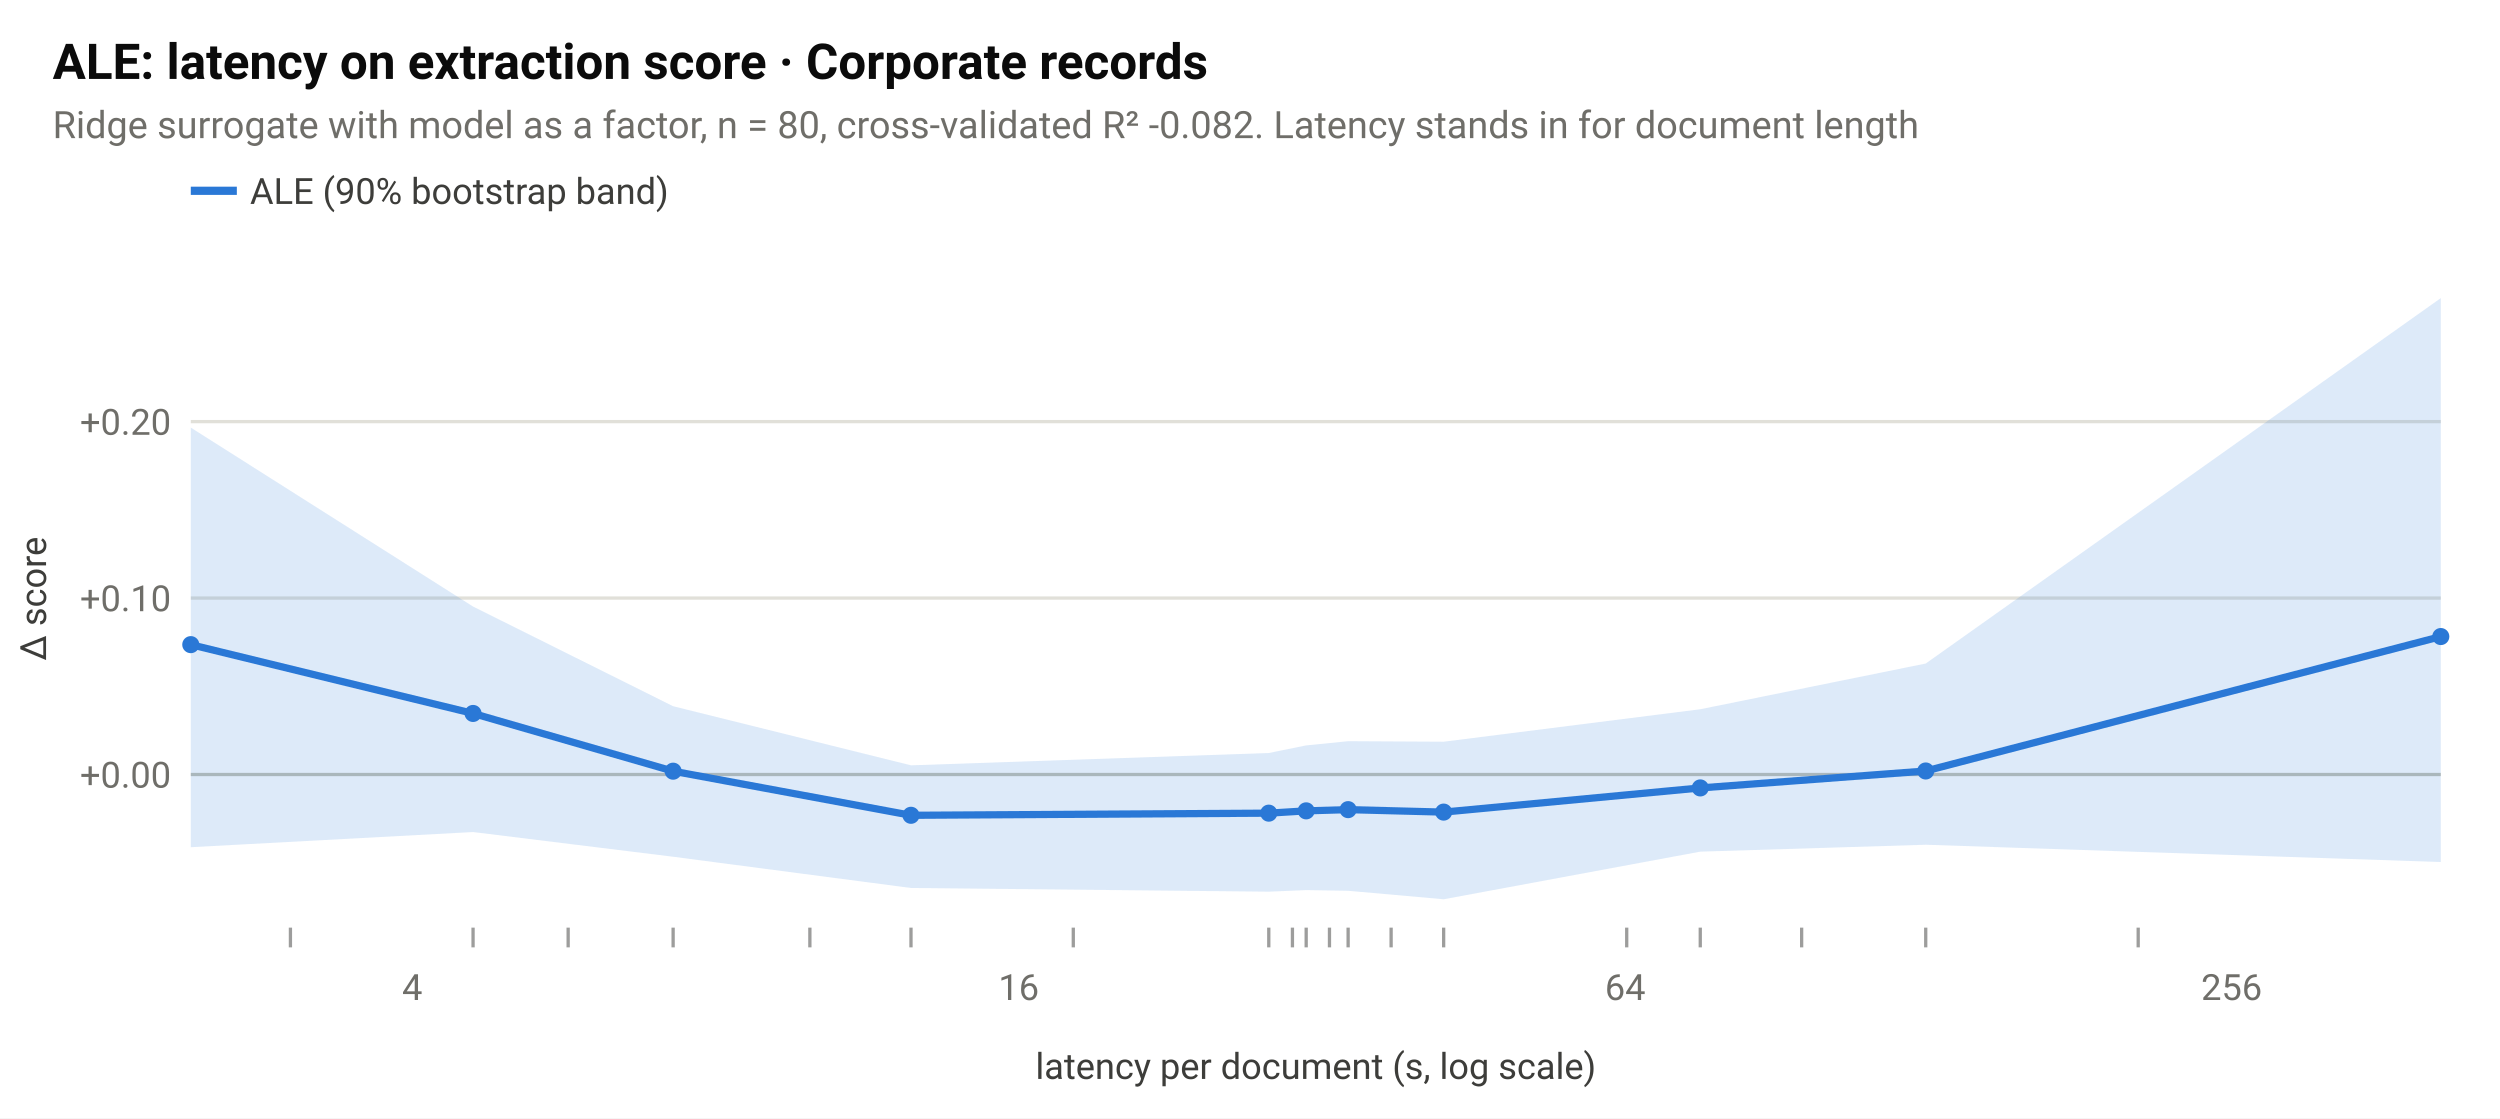
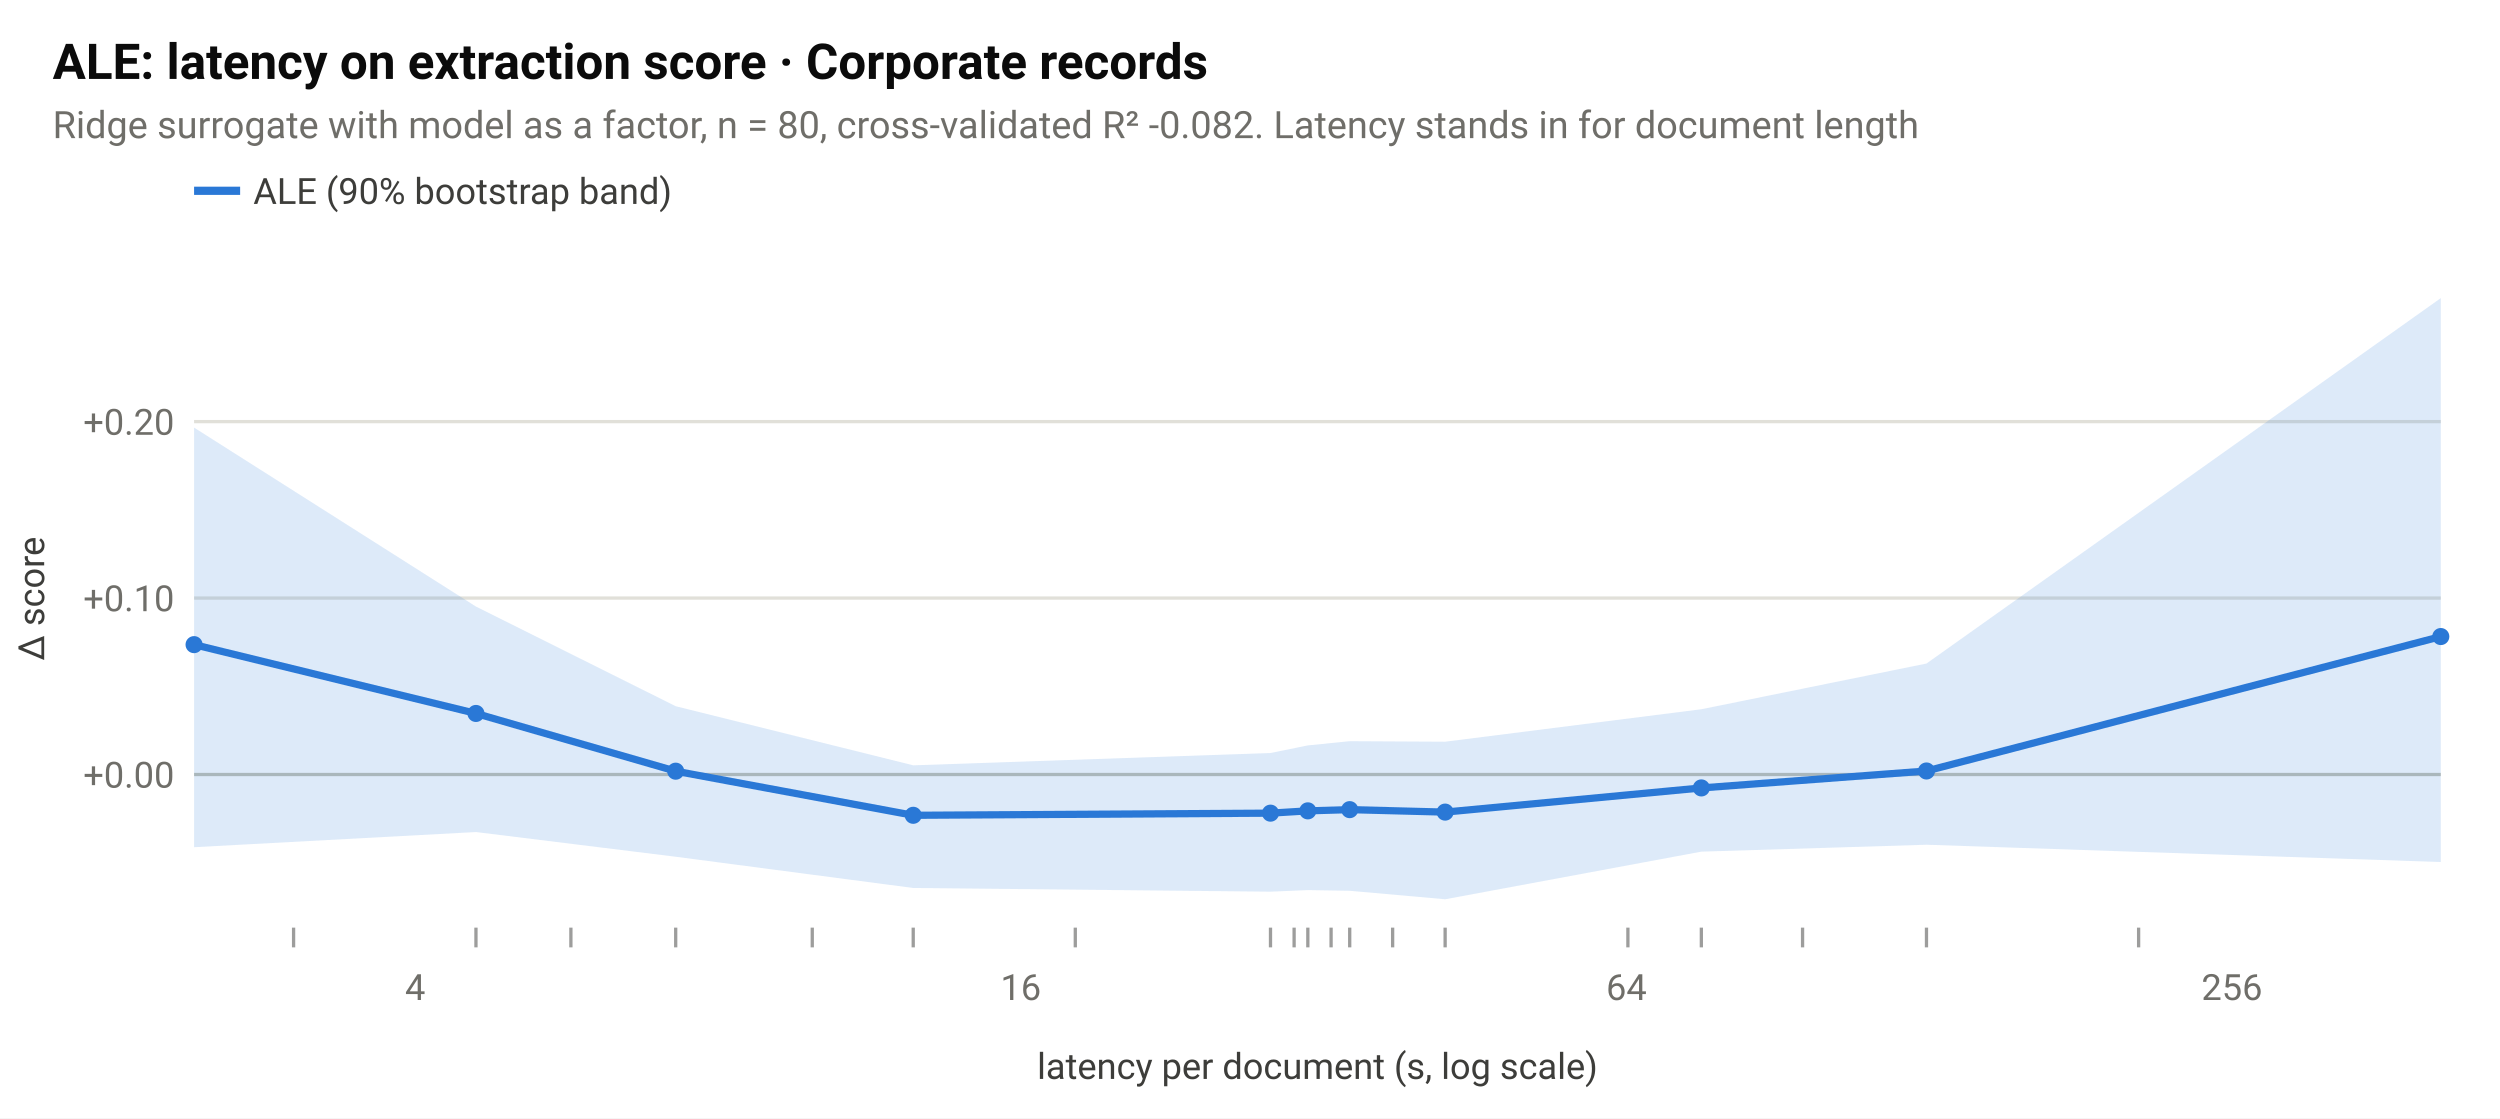
<svg xmlns="http://www.w3.org/2000/svg" width="760" height="340" viewBox="0 0 760 340" font-family="system-ui,-apple-system,'Segoe UI',Roboto,sans-serif" role="img">
  <rect width="760" height="340" fill="#ffffff" />
  <text x="16" y="24" font-size="15" font-weight="600" fill="#0b0b0b">ALE: latency on extraction score · Corporate records</text>
  <text x="16" y="42" font-size="11.5" fill="#6f6e69">Ridge surrogate with model as a factor, n = 80, cross-validated R² -0.082. Latency stands in for document length</text>
-   <line x1="58" x2="742" y1="235.45" y2="235.45" stroke="#c3c2b7" />
-   <text x="52" y="239.45" font-size="11" fill="#6f6e69" text-anchor="end">+0.00</text>
-   <line x1="58" x2="742" y1="181.81" y2="181.81" stroke="#e1e0d9" />
-   <text x="52" y="185.81" font-size="11" fill="#6f6e69" text-anchor="end">+0.10</text>
-   <line x1="58" x2="742" y1="128.17" y2="128.17" stroke="#e1e0d9" />
-   <text x="52" y="132.17" font-size="11" fill="#6f6e69" text-anchor="end">+0.20</text>
-   <text x="125.32" y="304" font-size="11" fill="#6f6e69" text-anchor="middle">4</text>
-   <text x="309.69" y="304" font-size="11" fill="#6f6e69" text-anchor="middle">16</text>
-   <text x="494.05" y="304" font-size="11" fill="#6f6e69" text-anchor="middle">64</text>
-   <text x="678.42" y="304" font-size="11" fill="#6f6e69" text-anchor="middle">256</text>
-   <text x="400" y="328" font-size="11" fill="#3d3d3a" text-anchor="middle">latency per document (s, log scale)</text>
-   <text x="14" y="182" font-size="11" fill="#3d3d3a" text-anchor="middle" transform="rotate(-90 14 182)">Δ score</text>
-   <line x1="88.29" x2="88.29" y1="288" y2="282" stroke="#3d3d3a" stroke-opacity="0.5" />
-   <line x1="143.81" x2="143.81" y1="288" y2="282" stroke="#3d3d3a" stroke-opacity="0.5" />
-   <line x1="172.72" x2="172.72" y1="288" y2="282" stroke="#3d3d3a" stroke-opacity="0.5" />
-   <line x1="204.63" x2="204.63" y1="288" y2="282" stroke="#3d3d3a" stroke-opacity="0.5" />
-   <line x1="246.2" x2="246.2" y1="288" y2="282" stroke="#3d3d3a" stroke-opacity="0.5" />
-   <line x1="276.94" x2="276.94" y1="288" y2="282" stroke="#3d3d3a" stroke-opacity="0.5" />
-   <line x1="326.28" x2="326.28" y1="288" y2="282" stroke="#3d3d3a" stroke-opacity="0.5" />
-   <line x1="385.71" x2="385.71" y1="288" y2="282" stroke="#3d3d3a" stroke-opacity="0.5" />
-   <line x1="392.9" x2="392.9" y1="288" y2="282" stroke="#3d3d3a" stroke-opacity="0.5" />
-   <line x1="397.08" x2="397.08" y1="288" y2="282" stroke="#3d3d3a" stroke-opacity="0.5" />
-   <line x1="404.16" x2="404.16" y1="288" y2="282" stroke="#3d3d3a" stroke-opacity="0.5" />
-   <line x1="409.83" x2="409.83" y1="288" y2="282" stroke="#3d3d3a" stroke-opacity="0.5" />
-   <line x1="422.9" x2="422.9" y1="288" y2="282" stroke="#3d3d3a" stroke-opacity="0.5" />
-   <line x1="438.87" x2="438.87" y1="288" y2="282" stroke="#3d3d3a" stroke-opacity="0.5" />
-   <line x1="494.52" x2="494.52" y1="288" y2="282" stroke="#3d3d3a" stroke-opacity="0.5" />
-   <line x1="516.88" x2="516.88" y1="288" y2="282" stroke="#3d3d3a" stroke-opacity="0.5" />
-   <line x1="547.7" x2="547.7" y1="288" y2="282" stroke="#3d3d3a" stroke-opacity="0.5" />
-   <line x1="585.42" x2="585.42" y1="288" y2="282" stroke="#3d3d3a" stroke-opacity="0.5" />
-   <line x1="650.01" x2="650.01" y1="288" y2="282" stroke="#3d3d3a" stroke-opacity="0.5" />
-   <polygon points="58,129.99 143.81,184.39 204.63,214.69 276.94,232.66 385.71,228.91 397.08,226.6 409.83,225.32 438.87,225.48 516.88,215.61 585.42,201.71 742,90.62 742,262.06 585.42,256.8 516.88,258.9 438.87,273.38 409.83,270.8 397.08,270.59 385.71,271.07 276.94,269.95 204.63,260.45 143.81,252.94 58,257.55" fill="#2a78d6" fill-opacity="0.16" />
-   <polyline points="58,195.97 143.81,216.89 204.63,234.44 276.94,247.85 385.71,247.2 397.08,246.5 409.83,246.13 438.87,246.88 516.88,239.53 585.42,234.38 742,193.51" fill="none" stroke="#2a78d6" stroke-width="2.2" stroke-linejoin="round" />
-   <circle cx="58" cy="195.97" r="2.6" fill="#2a78d6" />
-   <circle cx="143.81" cy="216.89" r="2.6" fill="#2a78d6" />
-   <circle cx="204.63" cy="234.44" r="2.6" fill="#2a78d6" />
-   <circle cx="276.94" cy="247.85" r="2.6" fill="#2a78d6" />
-   <circle cx="385.71" cy="247.2" r="2.6" fill="#2a78d6" />
-   <circle cx="397.08" cy="246.5" r="2.6" fill="#2a78d6" />
-   <circle cx="409.83" cy="246.13" r="2.6" fill="#2a78d6" />
-   <circle cx="438.87" cy="246.88" r="2.6" fill="#2a78d6" />
-   <circle cx="516.88" cy="239.53" r="2.6" fill="#2a78d6" />
-   <circle cx="585.42" cy="234.38" r="2.6" fill="#2a78d6" />
+   <line x1="59" x2="742" y1="235.45" y2="235.45" stroke="#c3c2b7" />
+   <text x="53" y="239.45" font-size="11" fill="#6f6e69" text-anchor="end">+0.00</text>
+   <line x1="59" x2="742" y1="181.81" y2="181.81" stroke="#e1e0d9" />
+   <text x="53" y="185.81" font-size="11" fill="#6f6e69" text-anchor="end">+0.10</text>
+   <line x1="59" x2="742" y1="128.17" y2="128.17" stroke="#e1e0d9" />
+   <text x="53" y="132.17" font-size="11" fill="#6f6e69" text-anchor="end">+0.20</text>
+   <text x="126.22" y="304" font-size="11" fill="#6f6e69" text-anchor="middle">4</text>
+   <text x="310.32" y="304" font-size="11" fill="#6f6e69" text-anchor="middle">16</text>
+   <text x="494.42" y="304" font-size="11" fill="#6f6e69" text-anchor="middle">64</text>
+   <text x="678.51" y="304" font-size="11" fill="#6f6e69" text-anchor="middle">256</text>
+   <text x="400.5" y="328" font-size="11" fill="#3d3d3a" text-anchor="middle">latency per document (s, log scale)</text>
+   <text x="13.43" y="182" font-size="11" fill="#3d3d3a" text-anchor="middle" transform="rotate(-90 13.43 182)">Δ score</text>
+   <line x1="89.25" x2="89.25" y1="288" y2="282" stroke="#3d3d3a" stroke-opacity="0.5" />
+   <line x1="144.69" x2="144.69" y1="288" y2="282" stroke="#3d3d3a" stroke-opacity="0.5" />
+   <line x1="173.55" x2="173.55" y1="288" y2="282" stroke="#3d3d3a" stroke-opacity="0.5" />
+   <line x1="205.41" x2="205.41" y1="288" y2="282" stroke="#3d3d3a" stroke-opacity="0.5" />
+   <line x1="246.93" x2="246.93" y1="288" y2="282" stroke="#3d3d3a" stroke-opacity="0.5" />
+   <line x1="277.62" x2="277.62" y1="288" y2="282" stroke="#3d3d3a" stroke-opacity="0.5" />
+   <line x1="326.89" x2="326.89" y1="288" y2="282" stroke="#3d3d3a" stroke-opacity="0.5" />
+   <line x1="386.23" x2="386.23" y1="288" y2="282" stroke="#3d3d3a" stroke-opacity="0.5" />
+   <line x1="393.41" x2="393.41" y1="288" y2="282" stroke="#3d3d3a" stroke-opacity="0.5" />
+   <line x1="397.58" x2="397.58" y1="288" y2="282" stroke="#3d3d3a" stroke-opacity="0.5" />
+   <line x1="404.65" x2="404.65" y1="288" y2="282" stroke="#3d3d3a" stroke-opacity="0.5" />
+   <line x1="410.31" x2="410.31" y1="288" y2="282" stroke="#3d3d3a" stroke-opacity="0.5" />
+   <line x1="423.36" x2="423.36" y1="288" y2="282" stroke="#3d3d3a" stroke-opacity="0.5" />
+   <line x1="439.32" x2="439.32" y1="288" y2="282" stroke="#3d3d3a" stroke-opacity="0.5" />
+   <line x1="494.88" x2="494.88" y1="288" y2="282" stroke="#3d3d3a" stroke-opacity="0.5" />
+   <line x1="517.21" x2="517.21" y1="288" y2="282" stroke="#3d3d3a" stroke-opacity="0.5" />
+   <line x1="547.98" x2="547.98" y1="288" y2="282" stroke="#3d3d3a" stroke-opacity="0.5" />
+   <line x1="585.65" x2="585.65" y1="288" y2="282" stroke="#3d3d3a" stroke-opacity="0.5" />
+   <line x1="650.14" x2="650.14" y1="288" y2="282" stroke="#3d3d3a" stroke-opacity="0.5" />
+   <polygon points="59,129.99 144.69,184.39 205.41,214.69 277.62,232.66 386.23,228.91 397.58,226.6 410.31,225.32 439.32,225.48 517.21,215.61 585.65,201.71 742,90.62 742,262.06 585.65,256.8 517.21,258.9 439.32,273.38 410.31,270.8 397.58,270.59 386.23,271.07 277.62,269.95 205.41,260.45 144.69,252.94 59,257.55" fill="#2a78d6" fill-opacity="0.16" />
+   <polyline points="59,195.97 144.69,216.89 205.41,234.44 277.62,247.85 386.23,247.2 397.58,246.5 410.31,246.13 439.32,246.88 517.21,239.53 585.65,234.38 742,193.51" fill="none" stroke="#2a78d6" stroke-width="2.2" stroke-linejoin="round" />
+   <circle cx="59" cy="195.97" r="2.6" fill="#2a78d6" />
+   <circle cx="144.69" cy="216.89" r="2.6" fill="#2a78d6" />
+   <circle cx="205.41" cy="234.44" r="2.6" fill="#2a78d6" />
+   <circle cx="277.62" cy="247.85" r="2.6" fill="#2a78d6" />
+   <circle cx="386.23" cy="247.2" r="2.6" fill="#2a78d6" />
+   <circle cx="397.58" cy="246.5" r="2.6" fill="#2a78d6" />
+   <circle cx="410.31" cy="246.13" r="2.6" fill="#2a78d6" />
+   <circle cx="439.32" cy="246.88" r="2.6" fill="#2a78d6" />
+   <circle cx="517.21" cy="239.53" r="2.6" fill="#2a78d6" />
+   <circle cx="585.65" cy="234.38" r="2.6" fill="#2a78d6" />
  <circle cx="742" cy="193.51" r="2.6" fill="#2a78d6" />
-   <line x1="58" x2="72" y1="58" y2="58" stroke="#2a78d6" stroke-width="2.5" />
-   <text x="76" y="62" font-size="11" fill="#3d3d3a" text-anchor="start">ALE (90% bootstrap band)</text>
+   <line x1="59" x2="73" y1="58" y2="58" stroke="#2a78d6" stroke-width="2.5" />
+   <text x="77" y="62" font-size="11" fill="#3d3d3a" text-anchor="start">ALE (90% bootstrap band)</text>
</svg>
